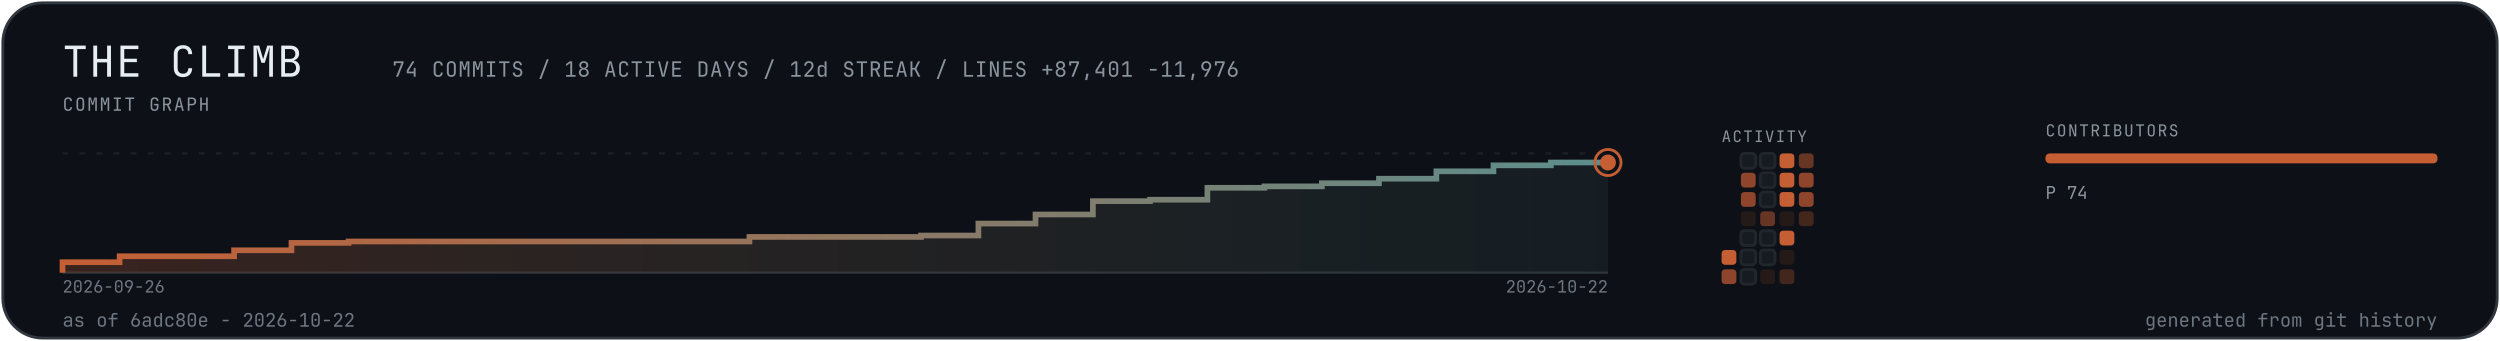
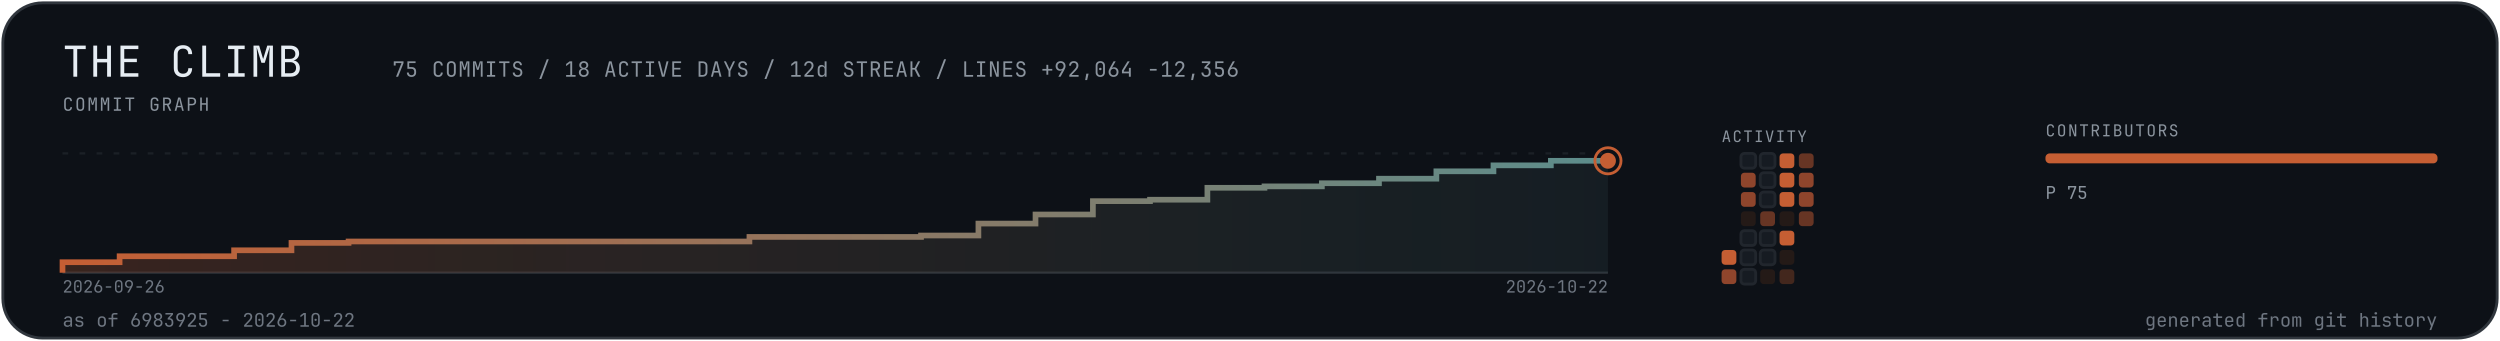
<svg xmlns="http://www.w3.org/2000/svg" viewBox="0 0 880 120" width="880" height="120" role="img" aria-labelledby="cg-title cg-desc">
-   <style>.climb-stair{animation:climb-draw 1.7s cubic-bezier(.22,.85,.24,1) both}.climb-area{animation:climb-fade 1.2s ease-out both}.climb-now{transform-box:fill-box;transform-origin:center;animation:climb-pulse 2.7s ease-in-out 1.1s infinite}@keyframes climb-draw{from{stroke-dashoffset:582.8}to{stroke-dashoffset:0}}@keyframes climb-fade{from{opacity:0}to{opacity:1}}@keyframes climb-pulse{0%,100%{opacity:1;transform:scale(1)}50%{opacity:.35;transform:scale(2)}}@media (prefers-reduced-motion:reduce){.climb-stair,.climb-area,.climb-now{animation:none}}</style>
+   <style>.climb-stair{animation:climb-draw 1.7s cubic-bezier(.22,.85,.24,1) both}.climb-area{animation:climb-fade 1.2s ease-out both}.climb-now{transform-box:fill-box;transform-origin:center;animation:climb-pulse 2.7s ease-in-out 1.1s infinite}@keyframes climb-draw{from{stroke-dashoffset:583.4}to{stroke-dashoffset:0}}@keyframes climb-fade{from{opacity:0}to{opacity:1}}@keyframes climb-pulse{0%,100%{opacity:1;transform:scale(1)}50%{opacity:.35;transform:scale(2)}}@media (prefers-reduced-motion:reduce){.climb-stair,.climb-area,.climb-now{animation:none}}</style>
  <defs>
    <linearGradient id="climb-stroke" x1="0" y1="0" x2="1" y2="0">
      <stop offset="0" stop-color="#C55E33" />
      <stop offset="1" stop-color="#5C8E8D" />
    </linearGradient>
    <linearGradient id="climb-fill" x1="0" y1="0" x2="1" y2="0">
      <stop offset="0" stop-color="#C55E33" stop-opacity="0.24" />
      <stop offset="1" stop-color="#5C8E8D" stop-opacity="0.10" />
    </linearGradient>
    <path id="g43" d="M256-95l 0-195-191 0 0-80 191 0 0-195 88 0 0 195 191 0 0 80-191 0 0 195-88 0z" />
    <path id="g44" d="M210 160l 55-306 108 0-70 306-93 0z" />
    <path id="g45" d="M140-290l 0-80 320 0 0 80-320 0z" />
    <path id="g47" d="M75 110l 355-940 95 0-355 940-95 0z" />
    <path id="g48" d="M300 10q-101 0-160-59-60-58-60-156l 0-320q 0-98 60-157 59-58 160-58 101 0 161 58 59 59 59 157l 0 320q 0 65-27 113-27 49-76 75-50 27-117 27zM300-67q 60 0 97-39 36-38 36-99l 0-320q 0-61-36-100-37-38-97-38-60 0-96 38-37 39-37 100l 0 320q 0 61 37 99 36 39 96 39zM300-310q-27 0-43-15-17-15-17-43 0-27 17-42 16-14 43-14 27 0 44 14 16 15 16 42 0 28-16 43-17 15-44 15z" />
    <path id="g49" d="M90 0l 0-82 198 0 0-570-198 148 0-103 165-123 123 0 0 648 162 0 0 82-450 0z" />
    <path id="g50" d="M86 0l 0-83 243-260q 53-56 75-100 22-44 22-86 0-60-34-96-35-35-94-35-61 0-96 36-36 37-36 99l-90 0q 3-99 63-157 60-58 159-58 101 0 161 57 59 57 59 155 0 52-28 110-29 58-98 130l-197 206 332 0 0 82-441 0z" />
+     <path id="g51" d="M289 10q-101 0-160-57-59-56-59-153l 90 0q 0 60 35 95 35 35 95 35 60 0 95-35 35-35 35-95l 0-50q 0-60-35-95-35-35-95-35l-79 0 0-78 179-190-300 0 0-82 402 0 0 84-176 187q 90 7 142 62 52 56 52 147l 0 50q 0 97-59 153-60 57-162 57z" />
    <path id="g52" d="M400 0l 0-160-330 0 0-141 266-429 102 0-278 449 0 39 240 0 0-178 90 0 0 420-90 0z" />
+     <path id="g53" d="M294 10q-101 0-160-57-59-56-59-153l 90 0q 0 60 35 95 35 35 95 35 60 0 95-35 35-35 35-95l 0-45q 0-60-34-95-34-35-92-35l-199 0 0-355 389 0 0 82-305 0 2 191 118 0q 101 0 156 55 55 56 55 157l 0 45q 0 97-59 153-60 57-162 57z" />
    <path id="g54" d="M301 10q-70 0-123-30-54-29-84-82-30-52-30-121 0-48 18-99 18-50 49-105l 169-303 100 0-180 313 3 2q 13-17 39-26 26-9 57-9 65 0 114 28 48 29 76 79 27 50 27 116 0 70-30 123-30 54-82 84-53 30-123 30zM300-70q 65 0 106-43 40-43 40-112 0-69-40-112-41-43-106-43-65 0-105 43-41 43-41 112 0 69 41 112 40 43 105 43z" />
    <path id="g55" d="M190 0l 260-648-278 0 0 118-90 0 0-200 464 0 0 84-258 646-98 0z" />
    <path id="g56" d="M300 10q-69 0-122-27-53-27-82-76-30-48-30-111 0-69 40-119 39-50 105-61l 0-3q-57-13-91-58-34-44-34-102 0-57 27-101 27-43 76-68 48-24 111-24 64 0 112 24 48 25 75 68 27 44 27 101 0 58-34 102-34 45-91 58l 0 3q 66 11 106 61 39 50 39 119 0 63-29 111-30 49-82 76-53 27-123 27zM300-422q 56 0 90-33 34-33 34-86 0-53-34-86-34-33-90-33-55 0-89 33-35 33-35 86 0 53 35 86 34 33 89 33zM300-71q 64 0 104-38 40-37 40-97 0-61-40-99-40-37-104-37-64 0-104 37-40 38-40 99 0 60 40 97 40 38 104 38z" />
    <path id="g57" d="M195 0l 180-313-3-2q-10 16-37 25-27 10-59 10-63 0-110-29-48-28-75-78-27-50-27-116 0-71 30-124 30-53 83-83 53-30 122-30 71 0 124 29 53 30 83 82 30 53 30 122 0 48-18 98-18 51-49 106l-169 303-105 0zM300-350q 65 0 106-43 40-43 40-112 0-69-40-112-41-43-106-43-65 0-105 43-41 43-41 112 0 69 41 112 40 43 105 43z" />
    <path id="g65" d="M50 0l 190-730 121 0 189 730-91 0-48-194-221 0-48 194-92 0zM208-270l 184 0-56-225q-16-64-25-107-9-43-11-56-2 13-11 56-9 43-25 106l-56 226z" />
    <path id="g66" d="M93 0l 0-730 207 0q 100 0 157 50 56 50 56 139 0 56-35 101-36 45-93 56l 0 3q 43 5 76 30 32 25 51 63 18 39 18 85 0 94-57 148-58 55-158 55l-222 0zM181-419l 118 0q 58 0 92-31 33-31 33-84 0-53-33-84-33-31-91-31l-119 0 0 230zM181-81l 124 0q 63 0 100-34 36-33 36-91 0-60-36-98-37-37-100-37l-124 0 0 260z" />
    <path id="g67" d="M308 10q-100 0-158-56-58-56-58-154l 0-330q 0-98 58-154 58-56 158-56 98 0 156 56 58 57 58 154l-90 0q 0-62-32-96-33-33-92-33-59 0-92 33-34 34-34 96l 0 330q 0 62 34 95 33 34 92 34 59 0 92-34 32-33 32-95l 90 0q 0 97-58 153-58 57-156 57z" />
    <path id="g68" d="M92 0l 0-730 189 0q 71 0 123 27 51 27 80 76 28 49 28 116l 0 291q 0 67-28 116-29 50-80 77-52 27-123 27l-189 0zM182-80l 99 0q 66 0 104-37 37-37 37-103l 0-291q 0-65-37-102-38-37-104-37l-99 0 0 570z" />
    <path id="g69" d="M100 0l 0-730 420 0 0 82-331 0 0 226 296 0 0 80-296 0 0 260 331 0 0 82-420 0z" />
    <path id="g71" d="M304 10q-100 0-158-56-58-56-58-154l 0-330q 0-98 58-154 58-56 158-56 98 0 156 56 58 57 58 154l-90 0q 0-62-32-96-33-33-92-33-59 0-92 33-34 33-34 95l 0 331q 0 62 34 96 33 34 92 34 59 0 92-34 32-34 32-96l 0-100-148 0 0-82 238 0 0 182q 0 97-58 153-58 57-156 57z" />
    <path id="g72" d="M93 0l 0-730 90 0 0 312 234 0 0-312 90 0 0 730-90 0 0-336-234 0 0 336-90 0z" />
    <path id="g73" d="M105 0l 0-82 149 0 0-566-149 0 0-82 390 0 0 82-149 0 0 566 149 0 0 82-390 0z" />
    <path id="g75" d="M92 0l 0-730 90 0 0 314 108 0 162-314 98 0-181 352 191 378-103 0-170-337-105 0 0 337-90 0z" />
    <path id="g76" d="M130 0l 0-730 90 0 0 648 330 0 0 82-420 0z" />
    <path id="g77" d="M72 0l 0-730 133 0 93 316 97-316 133 0 0 730-87 0 0-345q 0-49 2-113 1-63 4-128 3-65 7-117l-118 377-78 0-113-368q 8 74 11 162 3 88 3 187l 0 345-87 0z" />
    <path id="g78" d="M90 0l 0-730 120 0 223 625q-2-25-4-62-3-36-4-77-2-40-2-76l 0-410 87 0 0 730-120 0-222-625q 2 24 4 60 2 37 4 77 1 41 1 78l 0 410-87 0z" />
    <path id="g79" d="M300 10q-98 0-155-57-57-57-57-163l 0-310q 0-106 57-163 57-57 155-57 98 0 155 57 57 57 57 162l 0 311q 0 106-57 163-57 57-155 57zM300-71q 59 0 91-34 31-33 31-95l 0-330q 0-62-31-96-32-33-91-33-58 0-90 33-32 34-32 96l 0 330q 0 62 32 95 32 34 90 34z" />
    <path id="g80" d="M92 0l 0-730 235 0q 102 0 163 58 60 59 60 157 0 98-60 156-61 59-163 59l-145 0 0 300-90 0zM182-381l 145 0q 59 0 95-37 35-36 35-97 0-62-35-98-36-36-95-36l-145 0 0 268z" />
    <path id="g82" d="M93 0l 0-730 225 0q 65 0 114 26 49 27 76 74 27 47 27 110 0 74-38 127-38 53-101 74l 149 319-99 0-143-310-121 0 0 310-89 0zM182-391l 136 0q 56 0 90-36 34-35 34-93 0-59-34-94-34-35-90-35l-136 0 0 258z" />
    <path id="g83" d="M304 10q-106 0-169-56-63-56-63-154l 90 0q 0 61 39 95 39 35 103 35 62 0 99-36 37-36 37-94 0-44-23-77-24-32-68-44l-111-31q-69-20-108-72-40-51-40-121 0-58 26-102 26-44 73-69 47-24 108-24 62 0 110 24 47 25 74 68 27 44 27 101l-90 0q 0-50-34-82-34-31-87-31-53 0-86 31-33 32-33 82 0 40 22 68 21 29 60 40l 114 32q 73 20 114 75 40 56 40 132 0 96-61 153-61 57-163 57z" />
    <path id="g84" d="M255 0l 0-648-200 0 0-82 490 0 0 82-200 0 0 648-90 0z" />
    <path id="g85" d="M300 10q-102 0-156-57-54-56-54-153l 0-530 90 0 0 530q 0 60 30 95 29 35 90 35 60 0 90-35 30-35 30-95l 0-530 90 0 0 530q 0 98-53 154-54 56-157 56z" />
    <path id="g86" d="M238 0l-188-730 92 0 125 497q 13 52 22 96 8 44 12 67 4-23 14-68 9-44 22-96l 120-496 93 0-189 730-123 0z" />
    <path id="g89" d="M255 0l 0-273-220-457 96 0 142 300q 12 25 19 42 7 18 9 26 2-8 10-26 7-17 19-42l 142-300 93 0-220 457 0 273-90 0z" />
    <path id="g97" d="M252 10q-85 0-135-48-50-47-50-124 0-51 23-89 23-38 64-60 41-21 94-21l 170 0 0-43q 0-107-117-107-52 0-84 19-32 19-34 53l-90 0q 5-65 61-108 55-42 147-42 100 0 154 48 53 48 53 134l 0 378-89 0 0-100-2 0q-8 51-51 80-43 30-114 30zM274-66q 66 0 105-32 39-32 39-87l 0-77-160 0q-44 0-71 26-28 27-28 71 0 46 31 72 30 27 84 27z" />
-     <path id="g99" d="M308 10q-100 0-160-56-60-56-60-154l 0-150q 0-98 60-154 60-56 160-56 95 0 154 51 58 51 61 139l-90 0q-3-53-36-82-33-28-89-28-59 0-94 33-36 34-36 96l 0 151q 0 62 36 96 35 34 94 34 56 0 89-29 33-29 36-81l 90 0q-3 88-61 139-59 51-154 51z" />
    <path id="g100" d="M268 10q-82 0-131-55-50-55-50-149l 0-161q 0-95 49-150 49-55 132-55 62 0 103 31 40 31 48 84l 1 0-2-125 0-160 90 0 0 730-90 0 0-105-1 0q-7 54-47 84-40 31-102 31zM298-68q 56 0 88-35 32-35 32-97l 0-150q 0-62-32-97-32-35-88-35-57 0-89 29-32 30-32 98l 0 160q 0 67 32 97 32 30 89 30z" />
    <path id="g101" d="M300 10q-97 0-156-59-60-58-60-161l 0-130q 0-103 60-162 59-58 156-58 65 0 114 26 48 26 75 73 27 47 27 111l 0 98-344 0 0 52q 0 61 35 96 35 36 93 36 50 0 83-20 32-19 39-52l 90 0q-9 69-67 109-58 41-145 41zM172-322l 256 0 0-28q 0-65-33-101-34-35-95-35-61 0-94 35-34 36-34 101l 0 28z" />
    <path id="g102" d="M215 0l 0-393-160 0 0-82 160 0 0-115q 0-65 41-103 41-37 113-37l 161 0 0 82-161 0q-64 0-64 58l 0 115 225 0 0 82-225 0 0 393-90 0z" />
    <path id="g103" d="M161 180l 0-82 155 0q 47 0 74-26 27-27 27-72l 0-50 2-90-3 0q-8 49-47 75-39 27-98 27-85 0-134-54-49-54-49-148l 0-116q 0-94 49-149 49-55 134-55 59 0 98 28 39 28 47 77l 2 0 0-95 89 0 0 550q 0 83-51 132-52 48-141 48l-154 0zM298-113q 56 0 88-35 32-35 32-97l 0-105q 0-62-32-97-32-35-88-35-57 0-88 33-32 33-32 89l 0 125q 0 56 32 89 31 33 88 33z" />
    <path id="g104" d="M92 0l 0-730 90 0 0 285 1 0q 7-55 45-85 38-30 101-30 83 0 132 51 49 51 49 139l 0 370-90 0 0-355q 0-62-31-96-32-33-86-33-56 0-88 35-33 35-33 99l 0 350-90 0z" />
    <path id="g105" d="M85 0l 0-82 195 0 0-386-175 0 0-82 265 0 0 468 185 0 0 82-470 0zM315-649q-33 0-52-17-19-17-19-46 0-30 19-48 19-17 52-17 33 0 52 17 19 18 19 48 0 29-19 46-19 17-52 17z" />
    <path id="g109" d="M60 0l 0-550 78 0 0 73 2 0q 5-37 30-60 24-23 62-23 36 0 61 21 25 21 36 57l 1 0q 7-36 32-57 24-21 62-21 53 0 85 39 31 40 31 103l 0 418-84 0 0-419q 0-33-16-53-16-19-44-19-27 0-43 19-16 19-16 52l 0 420-74 0 0-419q 0-33-16-53-16-19-43-19-28 0-44 19-16 19-16 52l 0 420-84 0z" />
    <path id="g110" d="M92 0l 0-550 90 0 0 105 1 0q 7-55 45-85 38-30 101-30 83 0 132 51 49 51 49 139l 0 370-90 0 0-354q 0-63-31-97-32-33-86-33-56 0-88 35-33 35-33 99l 0 350-90 0z" />
    <path id="g111" d="M300 8q-99 0-157-58-59-58-59-162l 0-126q 0-105 58-163 58-57 158-57 100 0 158 57 58 58 58 163l 0 126q 0 104-58 162-59 58-158 58zM300-72q 59 0 93-33 33-33 33-97l 0-146q 0-64-33-97-34-33-93-33-58 0-92 33-34 33-34 97l 0 146q 0 64 34 97 34 33 92 33z" />
    <path id="g114" d="M112 0l 0-550 90 0 0 105 2 0q 7-53 45-84 38-31 102-31 86 0 133 51 46 52 46 147l 0 47-90 0 0-47q 0-120-117-120-59 0-90 34-31 34-31 98l 0 350-90 0z" />
    <path id="g115" d="M278 8q-92 0-142-42-51-41-51-117l 90 0q 0 38 27 59 27 22 76 22l 44 0q 50 0 78-22 27-22 27-62 0-71-65-80l-152-22q-56-8-87-47-31-38-31-101 0-72 50-113 49-41 136-41l 44 0q 80 0 131 39 50 40 54 104l-91 0q-2-29-27-48-26-19-67-19l-44 0q-46 0-72 21-26 21-26 57 0 58 53 66l 142 20q 140 20 140 164 0 77-50 119-51 43-143 43l-44 0z" />
    <path id="g116" d="M355 0q-68 0-109-40-41-39-41-105l 0-323-158 0 0-82 158 0 0-155 90 0 0 155 225 0 0 82-225 0 0 323q 0 28 17 45 16 18 43 18l 160 0 0 82-160 0z" />
    <path id="g121" d="M178 180l 81-214-205-516 97 0 130 340q 8 20 15 42 7 22 10 38 3-16 10-38 7-22 14-42l 121-340 95 0-274 730-94 0z" />
  </defs>
  <rect x="1" y="1" width="878" height="118" rx="14" fill="#0D1117" stroke="#30363D" />
  <g transform="translate(22 27)scale(0.015)">
    <g fill="#E6EDF3">
      <use href="#g84" />
      <use href="#g72" x="630" />
      <use href="#g69" x="1260" />
      <use href="#g67" x="2520" />
      <use href="#g76" x="3150" />
      <use href="#g73" x="3780" />
      <use href="#g77" x="4410" />
      <use href="#g66" x="5040" />
    </g>
  </g>
  <g transform="translate(22 39)scale(0.0064)">
    <g fill="#8B949E">
      <use href="#g67" />
      <use href="#g79" x="680" />
      <use href="#g77" x="1360" />
      <use href="#g77" x="2040" />
      <use href="#g73" x="2720" />
      <use href="#g84" x="3400" />
      <use href="#g71" x="4760" />
      <use href="#g82" x="5440" />
      <use href="#g65" x="6120" />
      <use href="#g80" x="6800" />
      <use href="#g72" x="7480" />
    </g>
  </g>
  <g transform="translate(138 27)scale(0.0074)">
    <g fill="#8B949E">
      <use href="#g55" />
-       <use href="#g52" x="630" />
+       <use href="#g53" x="630" />
      <use href="#g67" x="1890" />
      <use href="#g79" x="2520" />
      <use href="#g77" x="3150" />
      <use href="#g77" x="3780" />
      <use href="#g73" x="4410" />
      <use href="#g84" x="5040" />
      <use href="#g83" x="5670" />
      <use href="#g47" x="6930" />
      <use href="#g49" x="8190" />
      <use href="#g56" x="8820" />
      <use href="#g65" x="10080" />
      <use href="#g67" x="10710" />
      <use href="#g84" x="11340" />
      <use href="#g73" x="11970" />
      <use href="#g86" x="12600" />
      <use href="#g69" x="13230" />
      <use href="#g68" x="14490" />
      <use href="#g65" x="15120" />
      <use href="#g89" x="15750" />
      <use href="#g83" x="16380" />
      <use href="#g47" x="17640" />
      <use href="#g49" x="18900" />
      <use href="#g50" x="19530" />
      <use href="#g100" x="20160" />
      <use href="#g83" x="21420" />
      <use href="#g84" x="22050" />
      <use href="#g82" x="22680" />
      <use href="#g69" x="23310" />
      <use href="#g65" x="23940" />
      <use href="#g75" x="24570" />
      <use href="#g47" x="25830" />
      <use href="#g76" x="27090" />
      <use href="#g73" x="27720" />
      <use href="#g78" x="28350" />
      <use href="#g69" x="28980" />
      <use href="#g83" x="29610" />
      <use href="#g43" x="30870" />
-       <use href="#g56" x="31500" />
-       <use href="#g55" x="32130" />
+       <use href="#g57" x="31500" />
+       <use href="#g50" x="32130" />
      <use href="#g44" x="32760" />
-       <use href="#g52" x="33390" />
-       <use href="#g48" x="34020" />
-       <use href="#g49" x="34650" />
+       <use href="#g48" x="33390" />
+       <use href="#g54" x="34020" />
+       <use href="#g52" x="34650" />
      <use href="#g45" x="35910" />
      <use href="#g49" x="36540" />
-       <use href="#g49" x="37170" />
+       <use href="#g50" x="37170" />
      <use href="#g44" x="37800" />
-       <use href="#g57" x="38430" />
-       <use href="#g55" x="39060" />
+       <use href="#g51" x="38430" />
+       <use href="#g53" x="39060" />
      <use href="#g54" x="39690" />
    </g>
  </g>
  <line x1="22" y1="96" x2="566" y2="96" stroke="#30363D" stroke-width="0.8" opacity="0.8" />
  <line x1="22" y1="54" x2="566" y2="54" stroke="#30363D" stroke-width="0.8" stroke-dasharray="2 4" opacity="0.4" />
-   <path d="M22 96L22 92.3L42.1 92.3L42.1 90.2L62.3 90.2L82.4 90.2L82.4 88.1L102.6 88.1L102.6 85.5L122.7 85.5L122.7 85L142.9 85L163 85L183.2 85L203.3 85L223.5 85L243.6 85L263.8 85L263.8 83.4L283.9 83.4L304.1 83.4L324.2 83.4L324.2 82.9L344.4 82.9L344.4 78.7L364.5 78.7L364.5 75.5L384.7 75.5L384.7 70.8L404.8 70.8L404.8 70.3L425 70.3L425 66.1L445.1 66.1L445.1 65.6L465.3 65.6L465.3 64.5L485.4 64.5L485.4 62.9L505.6 62.9L505.6 60.3L525.7 60.3L525.7 58.2L545.9 58.2L545.9 57.2L566 57.2L566 96L22 96Z" fill="url(#climb-fill)" class="climb-area" />
-   <path d="M22 96L22 92.3L42.1 92.3L42.1 90.2L62.3 90.2L82.4 90.2L82.4 88.1L102.6 88.1L102.6 85.5L122.7 85.5L122.7 85L142.9 85L163 85L183.2 85L203.3 85L223.5 85L243.6 85L263.8 85L263.8 83.4L283.9 83.4L304.1 83.4L324.2 83.4L324.2 82.9L344.4 82.9L344.4 78.7L364.5 78.7L364.5 75.5L384.7 75.5L384.7 70.8L404.8 70.8L404.8 70.3L425 70.3L425 66.1L445.1 66.1L445.1 65.6L465.3 65.6L465.3 64.5L485.4 64.5L485.4 62.9L505.6 62.9L505.6 60.3L525.7 60.3L525.7 58.2L545.9 58.2L545.9 57.2L566 57.2" fill="none" stroke="url(#climb-stroke)" stroke-width="2" class="climb-stair" stroke-dasharray="582.8" stroke-dashoffset="0" />
-   <circle cx="566" cy="57.2" r="4.6" fill="none" stroke="#C55E33" />
-   <circle class="climb-now" cx="566" cy="57.2" r="2.8" fill="#C55E33" />
+   <path d="M22 96L22 92.3L42.1 92.3L42.1 90.2L62.3 90.2L82.4 90.2L82.4 88.1L102.6 88.1L102.6 85.5L122.7 85.5L122.7 85L142.9 85L163 85L183.2 85L203.3 85L223.5 85L243.6 85L263.8 85L263.8 83.4L283.9 83.4L304.1 83.4L324.2 83.4L324.2 82.9L344.4 82.9L344.4 78.7L364.5 78.7L364.5 75.5L384.7 75.5L384.7 70.8L404.8 70.8L404.8 70.3L425 70.3L425 66.1L445.1 66.1L445.1 65.6L465.3 65.6L465.3 64.5L485.4 64.5L485.4 62.9L505.6 62.9L505.6 60.3L525.7 60.3L525.7 58.2L545.9 58.2L545.9 56.6L566 56.6L566 96L22 96Z" fill="url(#climb-fill)" class="climb-area" />
+   <path d="M22 96L22 92.3L42.1 92.3L42.1 90.2L62.3 90.2L82.4 90.2L82.4 88.1L102.6 88.1L102.6 85.5L122.7 85.5L122.7 85L142.9 85L163 85L183.2 85L203.3 85L223.5 85L243.6 85L263.8 85L263.8 83.4L283.9 83.4L304.1 83.4L324.2 83.4L324.2 82.9L344.4 82.9L344.4 78.7L364.5 78.7L364.5 75.5L384.7 75.5L384.7 70.8L404.8 70.8L404.8 70.3L425 70.3L425 66.1L445.1 66.1L445.1 65.6L465.3 65.6L465.3 64.5L485.4 64.5L485.4 62.9L505.6 62.9L505.6 60.3L525.7 60.3L525.7 58.2L545.9 58.2L545.9 56.6L566 56.6" fill="none" stroke="url(#climb-stroke)" stroke-width="2" class="climb-stair" stroke-dasharray="583.4" stroke-dashoffset="0" />
+   <circle cx="566" cy="56.6" r="4.6" fill="none" stroke="#C55E33" />
+   <circle class="climb-now" cx="566" cy="56.6" r="2.8" fill="#C55E33" />
  <g transform="translate(22 103)scale(0.006)">
    <g fill="#6E7681">
      <use href="#g50" />
      <use href="#g48" x="600" />
      <use href="#g50" x="1200" />
      <use href="#g54" x="1800" />
      <use href="#g45" x="2400" />
      <use href="#g48" x="3000" />
      <use href="#g57" x="3600" />
      <use href="#g45" x="4200" />
      <use href="#g50" x="4800" />
      <use href="#g54" x="5400" />
    </g>
  </g>
  <g transform="translate(530 103)scale(0.006)">
    <g fill="#6E7681">
      <use href="#g50" />
      <use href="#g48" x="600" />
      <use href="#g50" x="1200" />
      <use href="#g54" x="1800" />
      <use href="#g45" x="2400" />
      <use href="#g49" x="3000" />
      <use href="#g48" x="3600" />
      <use href="#g45" x="4200" />
      <use href="#g50" x="4800" />
      <use href="#g50" x="5400" />
    </g>
  </g>
  <rect x="606" y="88" width="5.2" height="5.2" rx="1.2" fill="#C55E33" />
  <rect x="606" y="94.8" width="5.2" height="5.2" rx="1.2" fill="#8F452C" />
  <rect x="612.8" y="54" width="5.2" height="5.2" rx="1.2" fill="#161B22" stroke="#21262D" />
  <rect x="612.8" y="60.8" width="5.2" height="5.2" rx="1.2" fill="#8F452C" />
  <rect x="612.8" y="67.6" width="5.2" height="5.2" rx="1.2" fill="#8F452C" />
  <rect x="612.8" y="74.4" width="5.2" height="5.2" rx="1.2" fill="#241A17" />
  <rect x="612.8" y="81.2" width="5.2" height="5.2" rx="1.2" fill="#161B22" stroke="#21262D" />
  <rect x="612.8" y="88" width="5.2" height="5.2" rx="1.2" fill="#161B22" stroke="#21262D" />
  <rect x="612.8" y="94.8" width="5.2" height="5.2" rx="1.2" fill="#161B22" stroke="#21262D" />
  <rect x="619.6" y="54" width="5.2" height="5.2" rx="1.2" fill="#161B22" stroke="#21262D" />
  <rect x="619.6" y="60.8" width="5.2" height="5.2" rx="1.2" fill="#161B22" stroke="#21262D" />
  <rect x="619.6" y="67.6" width="5.2" height="5.2" rx="1.2" fill="#161B22" stroke="#21262D" />
  <rect x="619.6" y="74.4" width="5.2" height="5.2" rx="1.2" fill="#673524" />
  <rect x="619.6" y="81.2" width="5.2" height="5.2" rx="1.2" fill="#161B22" stroke="#21262D" />
  <rect x="619.6" y="88" width="5.2" height="5.2" rx="1.2" fill="#161B22" stroke="#21262D" />
  <rect x="619.6" y="94.8" width="5.2" height="5.2" rx="1.2" fill="#241A17" />
  <rect x="626.4" y="54" width="5.2" height="5.2" rx="1.2" fill="#C55E33" />
  <rect x="626.4" y="60.8" width="5.2" height="5.2" rx="1.2" fill="#C55E33" />
  <rect x="626.4" y="67.6" width="5.2" height="5.2" rx="1.2" fill="#C55E33" />
  <rect x="626.4" y="74.4" width="5.2" height="5.2" rx="1.2" fill="#241A17" />
  <rect x="626.4" y="81.2" width="5.2" height="5.2" rx="1.2" fill="#C55E33" />
  <rect x="626.4" y="88" width="5.2" height="5.2" rx="1.2" fill="#241A17" />
  <rect x="626.4" y="94.8" width="5.2" height="5.2" rx="1.2" fill="#43271D" />
  <rect x="633.2" y="54" width="5.2" height="5.2" rx="1.2" fill="#673524" />
  <rect x="633.2" y="60.8" width="5.2" height="5.2" rx="1.2" fill="#8F452C" />
  <rect x="633.2" y="67.6" width="5.2" height="5.2" rx="1.2" fill="#8F452C" />
-   <rect x="633.2" y="74.4" width="5.2" height="5.2" rx="1.2" fill="#43271D" />
+   <rect x="633.2" y="74.4" width="5.2" height="5.2" rx="1.2" fill="#673524" />
  <g transform="translate(606 50)scale(0.0056)">
    <g fill="#8B949E">
      <use href="#g65" />
      <use href="#g67" x="680" />
      <use href="#g84" x="1360" />
      <use href="#g73" x="2040" />
      <use href="#g86" x="2720" />
      <use href="#g73" x="3400" />
      <use href="#g84" x="4080" />
      <use href="#g89" x="4760" />
    </g>
  </g>
  <g transform="translate(720 48)scale(0.0058)">
    <g fill="#8B949E">
      <use href="#g67" />
      <use href="#g79" x="680" />
      <use href="#g78" x="1360" />
      <use href="#g84" x="2040" />
      <use href="#g82" x="2720" />
      <use href="#g73" x="3400" />
      <use href="#g66" x="4080" />
      <use href="#g85" x="4760" />
      <use href="#g84" x="5440" />
      <use href="#g79" x="6120" />
      <use href="#g82" x="6800" />
      <use href="#g83" x="7480" />
    </g>
  </g>
  <rect x="720" y="54" width="138" height="3.5" rx="1.5" fill="#C55E33" />
  <g transform="translate(720 70)scale(0.0062)">
    <g fill="#8B949E">
      <use href="#g80" />
      <use href="#g55" x="1200" />
-       <use href="#g52" x="1800" />
+       <use href="#g53" x="1800" />
    </g>
  </g>
  <g transform="translate(22 115)scale(0.0066)">
    <g fill="#6E7681">
      <use href="#g97" />
      <use href="#g115" x="600" />
      <use href="#g111" x="1800" />
      <use href="#g102" x="2400" />
      <use href="#g54" x="3600" />
-       <use href="#g97" x="4200" />
-       <use href="#g100" x="4800" />
-       <use href="#g99" x="5400" />
-       <use href="#g56" x="6000" />
-       <use href="#g48" x="6600" />
-       <use href="#g101" x="7200" />
+       <use href="#g57" x="4200" />
+       <use href="#g56" x="4800" />
+       <use href="#g51" x="5400" />
+       <use href="#g57" x="6000" />
+       <use href="#g50" x="6600" />
+       <use href="#g53" x="7200" />
      <use href="#g45" x="8400" />
      <use href="#g50" x="9600" />
      <use href="#g48" x="10200" />
      <use href="#g50" x="10800" />
      <use href="#g54" x="11400" />
      <use href="#g45" x="12000" />
      <use href="#g49" x="12600" />
      <use href="#g48" x="13200" />
      <use href="#g45" x="13800" />
      <use href="#g50" x="14400" />
      <use href="#g50" x="15000" />
    </g>
  </g>
  <g transform="translate(755 115)scale(0.0066)">
    <g fill="#6E7681">
      <use href="#g103" />
      <use href="#g101" x="600" />
      <use href="#g110" x="1200" />
      <use href="#g101" x="1800" />
      <use href="#g114" x="2400" />
      <use href="#g97" x="3000" />
      <use href="#g116" x="3600" />
      <use href="#g101" x="4200" />
      <use href="#g100" x="4800" />
      <use href="#g102" x="6000" />
      <use href="#g114" x="6600" />
      <use href="#g111" x="7200" />
      <use href="#g109" x="7800" />
      <use href="#g103" x="9000" />
      <use href="#g105" x="9600" />
      <use href="#g116" x="10200" />
      <use href="#g104" x="11400" />
      <use href="#g105" x="12000" />
      <use href="#g115" x="12600" />
      <use href="#g116" x="13200" />
      <use href="#g111" x="13800" />
      <use href="#g114" x="14400" />
      <use href="#g121" x="15000" />
    </g>
  </g>
</svg>
